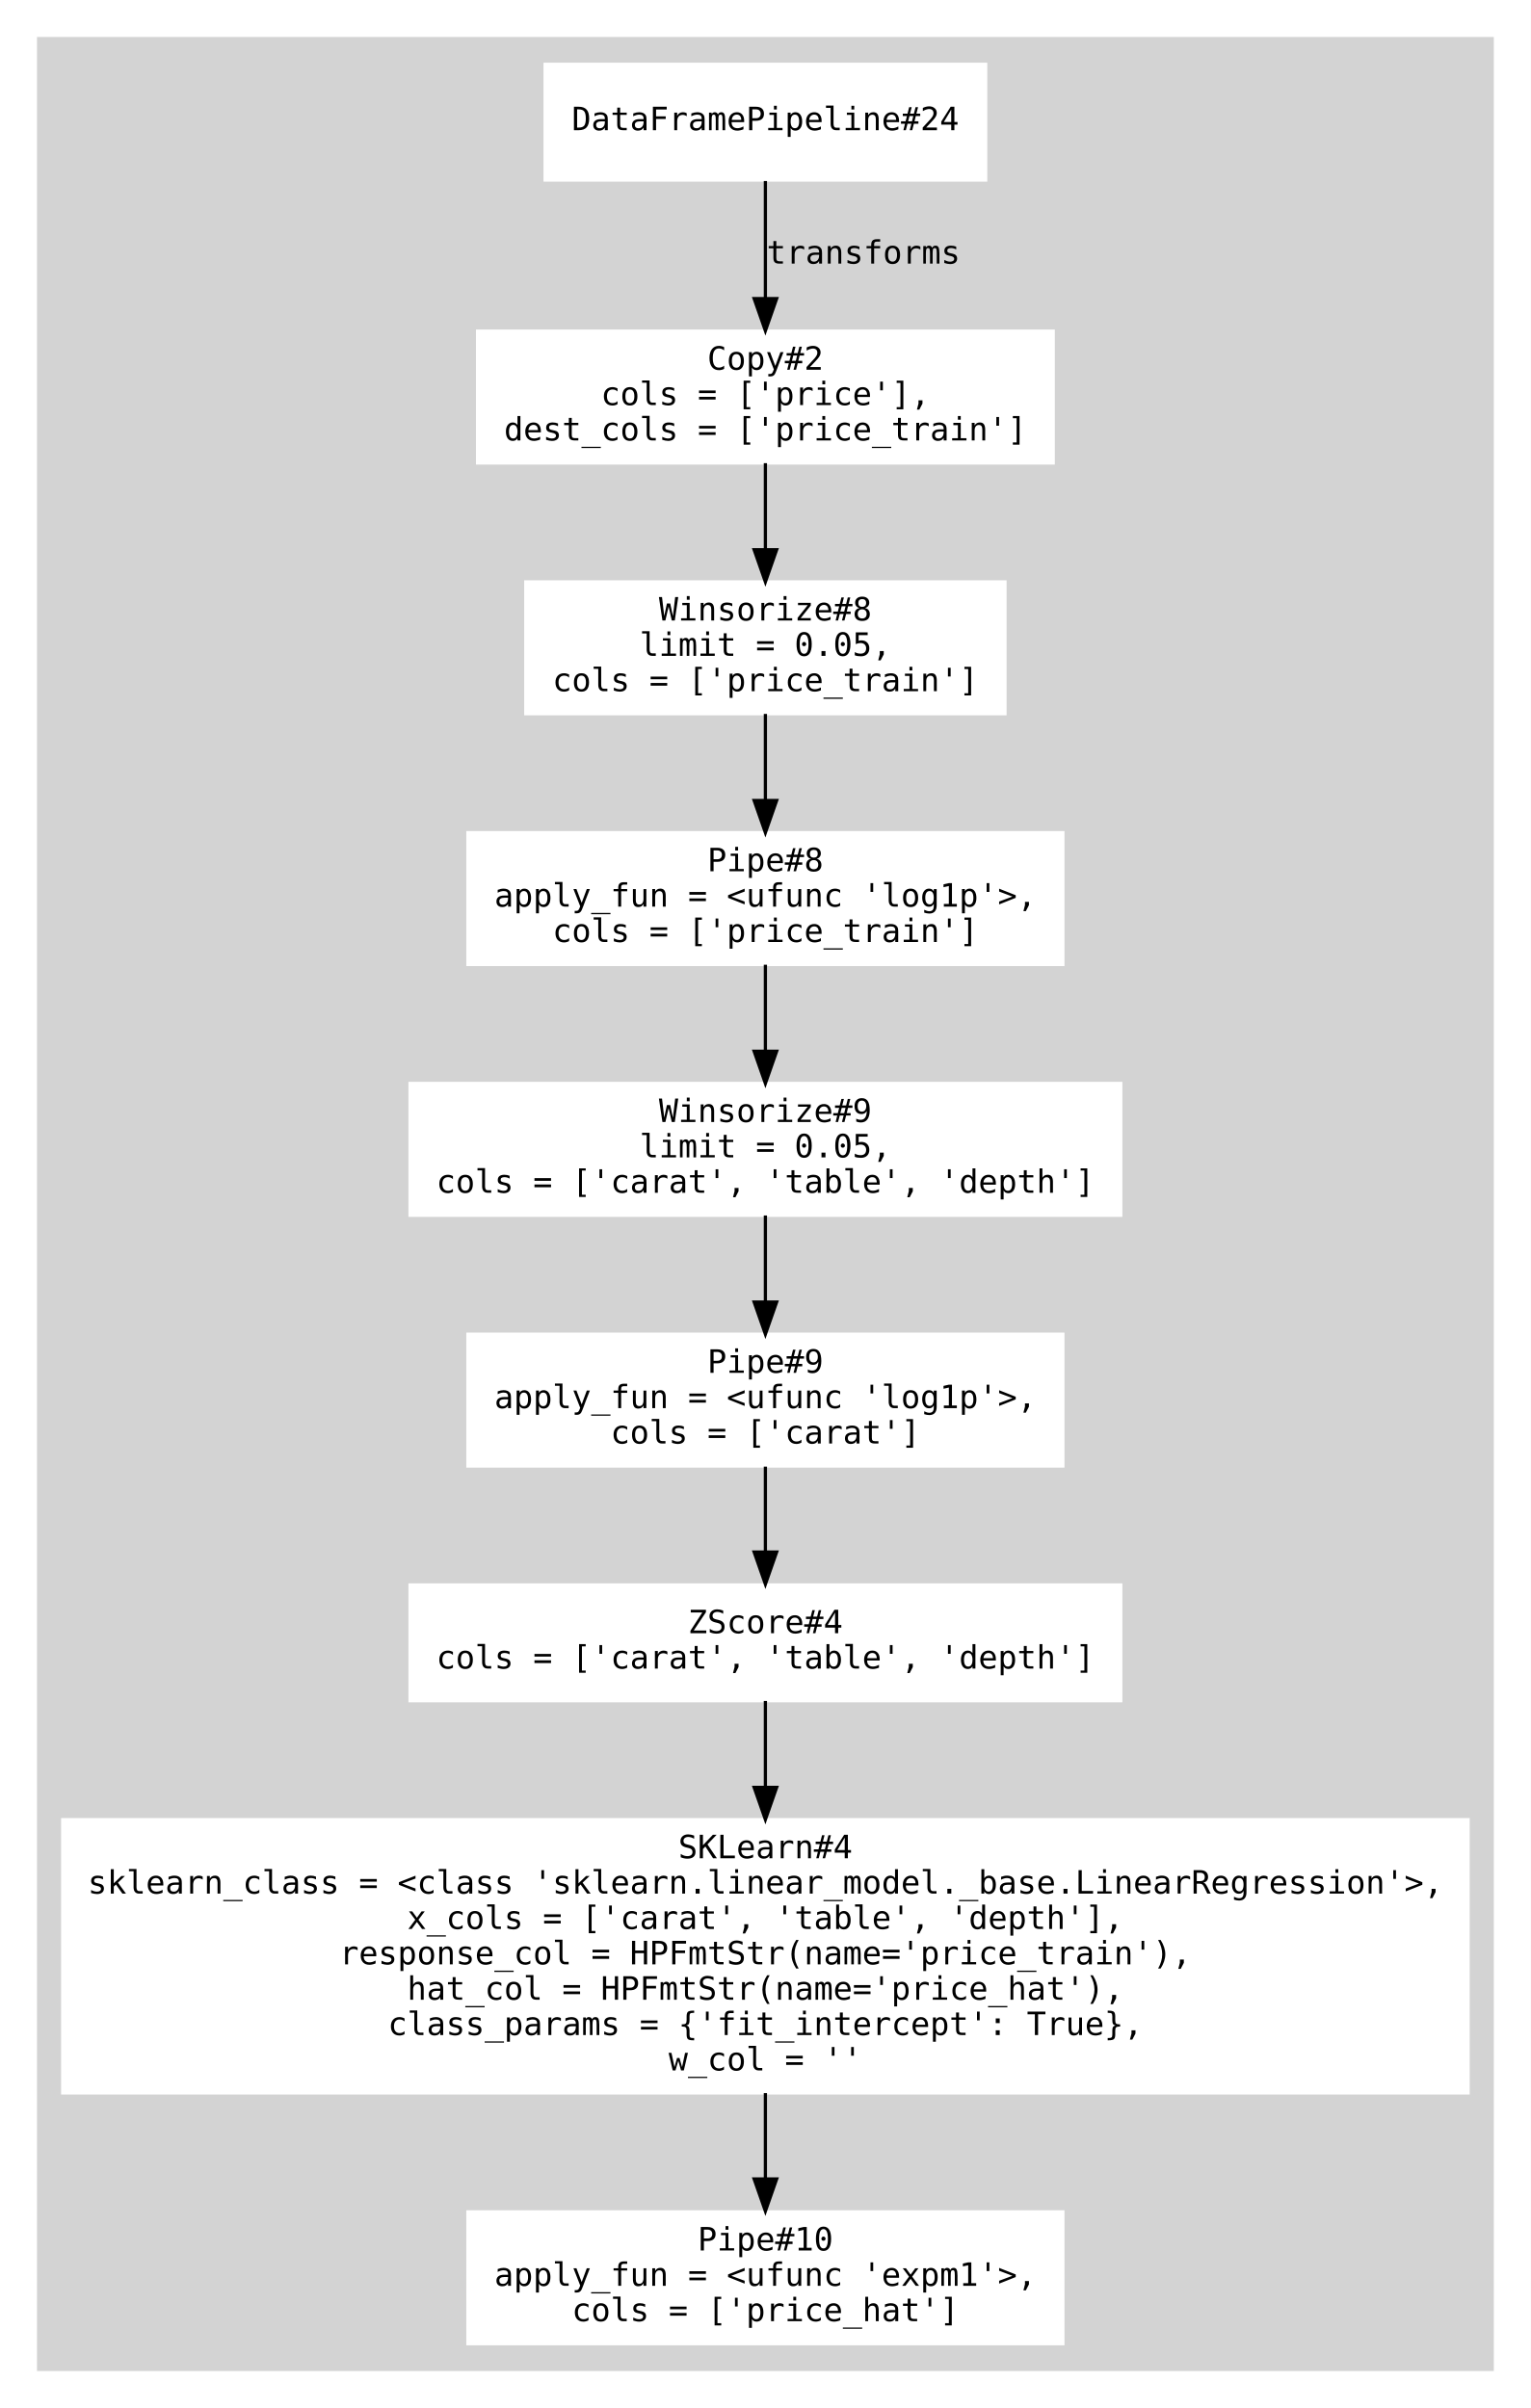
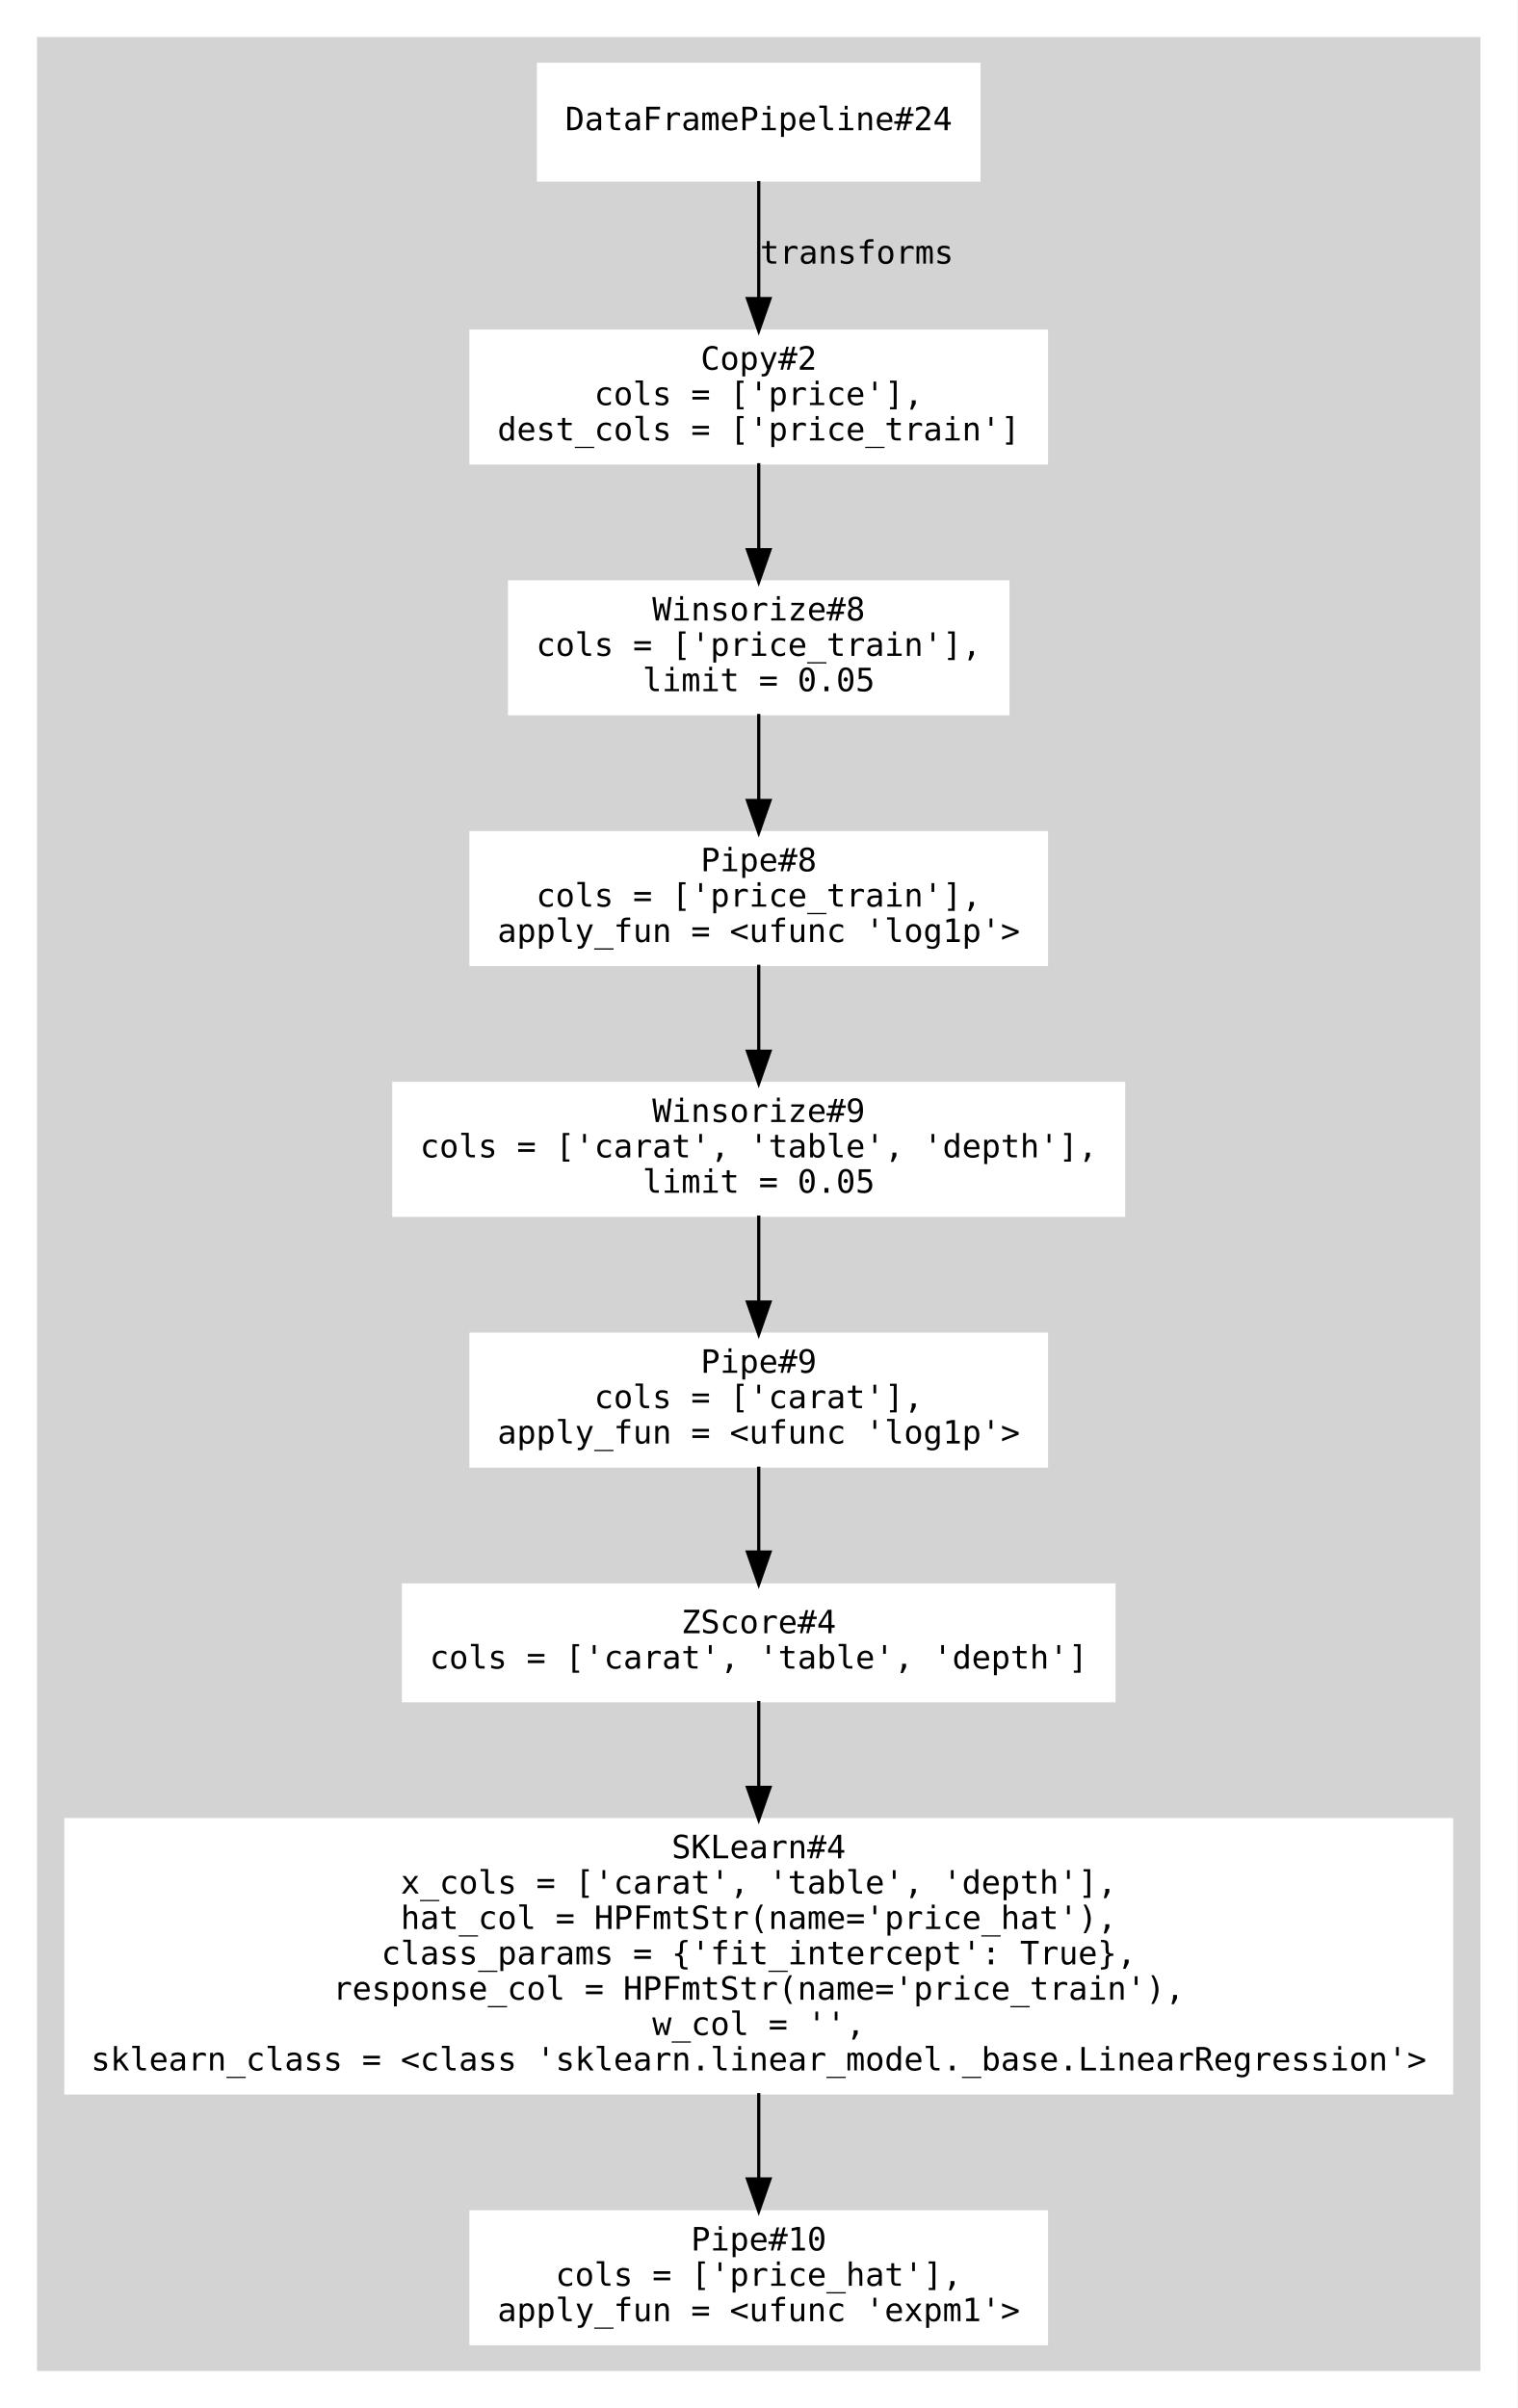
- <svg xmlns="http://www.w3.org/2000/svg" width="476pt" height="749pt" viewBox="0.00 0.00 476.00 749.00">
+ <svg xmlns="http://www.w3.org/2000/svg" width="472pt" height="749pt" viewBox="0.00 0.00 472.00 749.00">
  <g id="graph0" class="graph" transform="scale(1 1) rotate(0) translate(4 745)">
-     <polygon fill="white" stroke="transparent" points="-4,4 -4,-745 472,-745 472,4 -4,4" />
+     <polygon fill="white" stroke="transparent" points="-4,4 -4,-745 468,-745 468,4 -4,4" />
    <g id="clust1" class="cluster">
-       <polygon fill="lightgrey" stroke="lightgrey" points="8,-8 8,-733 460,-733 460,-8 8,-8" />
+       <polygon fill="lightgrey" stroke="lightgrey" points="8,-8 8,-733 456,-733 456,-8 8,-8" />
    </g>
    <g id="node1" class="node">
-       <polygon fill="white" stroke="white" points="302.5,-725 165.5,-725 165.5,-689 302.5,-689 302.5,-725" />
-       <text text-anchor="middle" x="234" y="-704.5" font-family="Monospace" font-size="10.00">DataFramePipeline#24</text>
+       <polygon fill="white" stroke="white" points="300.5,-725 163.5,-725 163.5,-689 300.5,-689 300.5,-725" />
+       <text text-anchor="middle" x="232" y="-704.5" font-family="Monospace" font-size="10.00">DataFramePipeline#24</text>
    </g>
    <g id="node2" class="node">
-       <polygon fill="white" stroke="white" points="323.5,-642 144.5,-642 144.5,-601 323.5,-601 323.5,-642" />
-       <text text-anchor="middle" x="234" y="-630" font-family="Monospace" font-size="10.00">Copy#2</text>
-       <text text-anchor="middle" x="234" y="-619" font-family="Monospace" font-size="10.00">cols = ['price'],</text>
-       <text text-anchor="middle" x="234" y="-608" font-family="Monospace" font-size="10.00">dest_cols = ['price_train']</text>
+       <polygon fill="white" stroke="white" points="321.5,-642 142.5,-642 142.5,-601 321.5,-601 321.5,-642" />
+       <text text-anchor="middle" x="232" y="-630" font-family="Monospace" font-size="10.00">Copy#2</text>
+       <text text-anchor="middle" x="232" y="-619" font-family="Monospace" font-size="10.00">cols = ['price'],</text>
+       <text text-anchor="middle" x="232" y="-608" font-family="Monospace" font-size="10.00">dest_cols = ['price_train']</text>
    </g>
    <g id="edge1" class="edge">
-       <path fill="none" stroke="black" d="M234,-688.7C234,-678.21 234,-664.53 234,-652.34" />
-       <polygon fill="black" stroke="black" points="237.5,-652.12 234,-642.12 230.5,-652.12 237.5,-652.12" />
-       <text text-anchor="middle" x="264.5" y="-663" font-family="Monospace" font-size="10.00">transforms</text>
+       <path fill="none" stroke="black" d="M232,-688.7C232,-678.21 232,-664.53 232,-652.34" />
+       <polygon fill="black" stroke="black" points="235.5,-652.12 232,-642.12 228.5,-652.12 235.5,-652.12" />
+       <text text-anchor="middle" x="262.5" y="-663" font-family="Monospace" font-size="10.00">transforms</text>
    </g>
    <g id="node3" class="node">
-       <polygon fill="white" stroke="white" points="308.5,-564 159.5,-564 159.5,-523 308.5,-523 308.5,-564" />
-       <text text-anchor="middle" x="234" y="-552" font-family="Monospace" font-size="10.00">Winsorize#8</text>
-       <text text-anchor="middle" x="234" y="-541" font-family="Monospace" font-size="10.00">limit = 0.05,</text>
-       <text text-anchor="middle" x="234" y="-530" font-family="Monospace" font-size="10.00">cols = ['price_train']</text>
+       <polygon fill="white" stroke="white" points="309.5,-564 154.5,-564 154.5,-523 309.5,-523 309.5,-564" />
+       <text text-anchor="middle" x="232" y="-552" font-family="Monospace" font-size="10.00">Winsorize#8</text>
+       <text text-anchor="middle" x="232" y="-541" font-family="Monospace" font-size="10.00">cols = ['price_train'],</text>
+       <text text-anchor="middle" x="232" y="-530" font-family="Monospace" font-size="10.00">limit = 0.05</text>
    </g>
    <g id="edge2" class="edge">
-       <path fill="none" stroke="black" d="M234,-600.93C234,-592.77 234,-583.12 234,-574.13" />
-       <polygon fill="black" stroke="black" points="237.5,-574.01 234,-564.01 230.5,-574.01 237.5,-574.01" />
+       <path fill="none" stroke="black" d="M232,-600.93C232,-592.77 232,-583.12 232,-574.13" />
+       <polygon fill="black" stroke="black" points="235.5,-574.01 232,-564.01 228.5,-574.01 235.5,-574.01" />
    </g>
    <g id="node4" class="node">
-       <polygon fill="white" stroke="white" points="326.5,-486 141.5,-486 141.5,-445 326.5,-445 326.5,-486" />
-       <text text-anchor="middle" x="234" y="-474" font-family="Monospace" font-size="10.00">Pipe#8</text>
-       <text text-anchor="middle" x="234" y="-463" font-family="Monospace" font-size="10.00">apply_fun = &lt;ufunc 'log1p'&gt;,</text>
-       <text text-anchor="middle" x="234" y="-452" font-family="Monospace" font-size="10.00">cols = ['price_train']</text>
+       <polygon fill="white" stroke="white" points="321.5,-486 142.5,-486 142.5,-445 321.5,-445 321.5,-486" />
+       <text text-anchor="middle" x="232" y="-474" font-family="Monospace" font-size="10.00">Pipe#8</text>
+       <text text-anchor="middle" x="232" y="-463" font-family="Monospace" font-size="10.00">cols = ['price_train'],</text>
+       <text text-anchor="middle" x="232" y="-452" font-family="Monospace" font-size="10.00">apply_fun = &lt;ufunc 'log1p'&gt;</text>
    </g>
    <g id="edge3" class="edge">
-       <path fill="none" stroke="black" d="M234,-522.93C234,-514.77 234,-505.12 234,-496.13" />
-       <polygon fill="black" stroke="black" points="237.5,-496.01 234,-486.01 230.5,-496.01 237.5,-496.01" />
+       <path fill="none" stroke="black" d="M232,-522.93C232,-514.77 232,-505.12 232,-496.13" />
+       <polygon fill="black" stroke="black" points="235.5,-496.01 232,-486.01 228.5,-496.01 235.5,-496.01" />
    </g>
    <g id="node5" class="node">
-       <polygon fill="white" stroke="white" points="344.5,-408 123.5,-408 123.5,-367 344.5,-367 344.5,-408" />
-       <text text-anchor="middle" x="234" y="-396" font-family="Monospace" font-size="10.00">Winsorize#9</text>
-       <text text-anchor="middle" x="234" y="-385" font-family="Monospace" font-size="10.00">limit = 0.05,</text>
-       <text text-anchor="middle" x="234" y="-374" font-family="Monospace" font-size="10.00">cols = ['carat', 'table', 'depth']</text>
+       <polygon fill="white" stroke="white" points="345.5,-408 118.5,-408 118.5,-367 345.5,-367 345.5,-408" />
+       <text text-anchor="middle" x="232" y="-396" font-family="Monospace" font-size="10.00">Winsorize#9</text>
+       <text text-anchor="middle" x="232" y="-385" font-family="Monospace" font-size="10.00">cols = ['carat', 'table', 'depth'],</text>
+       <text text-anchor="middle" x="232" y="-374" font-family="Monospace" font-size="10.00">limit = 0.05</text>
    </g>
    <g id="edge4" class="edge">
-       <path fill="none" stroke="black" d="M234,-444.93C234,-436.77 234,-427.12 234,-418.13" />
-       <polygon fill="black" stroke="black" points="237.5,-418.01 234,-408.01 230.5,-418.01 237.5,-418.01" />
+       <path fill="none" stroke="black" d="M232,-444.93C232,-436.77 232,-427.12 232,-418.13" />
+       <polygon fill="black" stroke="black" points="235.5,-418.01 232,-408.01 228.5,-418.01 235.5,-418.01" />
    </g>
    <g id="node6" class="node">
-       <polygon fill="white" stroke="white" points="326.5,-330 141.5,-330 141.5,-289 326.5,-289 326.5,-330" />
-       <text text-anchor="middle" x="234" y="-318" font-family="Monospace" font-size="10.00">Pipe#9</text>
-       <text text-anchor="middle" x="234" y="-307" font-family="Monospace" font-size="10.00">apply_fun = &lt;ufunc 'log1p'&gt;,</text>
-       <text text-anchor="middle" x="234" y="-296" font-family="Monospace" font-size="10.00">cols = ['carat']</text>
+       <polygon fill="white" stroke="white" points="321.5,-330 142.5,-330 142.5,-289 321.5,-289 321.5,-330" />
+       <text text-anchor="middle" x="232" y="-318" font-family="Monospace" font-size="10.00">Pipe#9</text>
+       <text text-anchor="middle" x="232" y="-307" font-family="Monospace" font-size="10.00">cols = ['carat'],</text>
+       <text text-anchor="middle" x="232" y="-296" font-family="Monospace" font-size="10.00">apply_fun = &lt;ufunc 'log1p'&gt;</text>
    </g>
    <g id="edge5" class="edge">
-       <path fill="none" stroke="black" d="M234,-366.93C234,-358.77 234,-349.12 234,-340.13" />
-       <polygon fill="black" stroke="black" points="237.5,-340.01 234,-330.01 230.5,-340.01 237.5,-340.01" />
+       <path fill="none" stroke="black" d="M232,-366.93C232,-358.77 232,-349.12 232,-340.13" />
+       <polygon fill="black" stroke="black" points="235.5,-340.01 232,-330.01 228.5,-340.01 235.5,-340.01" />
    </g>
    <g id="node7" class="node">
-       <polygon fill="white" stroke="white" points="344.5,-252 123.5,-252 123.5,-216 344.5,-216 344.5,-252" />
-       <text text-anchor="middle" x="234" y="-237" font-family="Monospace" font-size="10.00">ZScore#4</text>
-       <text text-anchor="middle" x="234" y="-226" font-family="Monospace" font-size="10.00">cols = ['carat', 'table', 'depth']</text>
+       <polygon fill="white" stroke="white" points="342.5,-252 121.5,-252 121.5,-216 342.5,-216 342.5,-252" />
+       <text text-anchor="middle" x="232" y="-237" font-family="Monospace" font-size="10.00">ZScore#4</text>
+       <text text-anchor="middle" x="232" y="-226" font-family="Monospace" font-size="10.00">cols = ['carat', 'table', 'depth']</text>
    </g>
    <g id="edge6" class="edge">
-       <path fill="none" stroke="black" d="M234,-288.8C234,-280.7 234,-271.18 234,-262.41" />
-       <polygon fill="black" stroke="black" points="237.5,-262.25 234,-252.25 230.5,-262.25 237.5,-262.25" />
+       <path fill="none" stroke="black" d="M232,-288.8C232,-280.7 232,-271.18 232,-262.41" />
+       <polygon fill="black" stroke="black" points="235.5,-262.25 232,-252.25 228.5,-262.25 235.5,-262.25" />
    </g>
    <g id="node8" class="node">
-       <polygon fill="white" stroke="white" points="452.5,-179 15.5,-179 15.5,-94 452.5,-94 452.5,-179" />
-       <text text-anchor="middle" x="234" y="-167" font-family="Monospace" font-size="10.00">SKLearn#4</text>
-       <text text-anchor="middle" x="234" y="-156" font-family="Monospace" font-size="10.00">sklearn_class = &lt;class 'sklearn.linear_model._base.LinearRegression'&gt;,</text>
-       <text text-anchor="middle" x="234" y="-145" font-family="Monospace" font-size="10.00">x_cols = ['carat', 'table', 'depth'],</text>
-       <text text-anchor="middle" x="234" y="-134" font-family="Monospace" font-size="10.00">response_col = HPFmtStr(name='price_train'),</text>
-       <text text-anchor="middle" x="234" y="-123" font-family="Monospace" font-size="10.00">hat_col = HPFmtStr(name='price_hat'),</text>
-       <text text-anchor="middle" x="234" y="-112" font-family="Monospace" font-size="10.00">class_params = {'fit_intercept': True},</text>
-       <text text-anchor="middle" x="234" y="-101" font-family="Monospace" font-size="10.00">w_col = ''</text>
+       <polygon fill="white" stroke="white" points="447.5,-179 16.5,-179 16.5,-94 447.5,-94 447.5,-179" />
+       <text text-anchor="middle" x="232" y="-167" font-family="Monospace" font-size="10.00">SKLearn#4</text>
+       <text text-anchor="middle" x="232" y="-156" font-family="Monospace" font-size="10.00">x_cols = ['carat', 'table', 'depth'],</text>
+       <text text-anchor="middle" x="232" y="-145" font-family="Monospace" font-size="10.00">hat_col = HPFmtStr(name='price_hat'),</text>
+       <text text-anchor="middle" x="232" y="-134" font-family="Monospace" font-size="10.00">class_params = {'fit_intercept': True},</text>
+       <text text-anchor="middle" x="232" y="-123" font-family="Monospace" font-size="10.00">response_col = HPFmtStr(name='price_train'),</text>
+       <text text-anchor="middle" x="232" y="-112" font-family="Monospace" font-size="10.00">w_col = '',</text>
+       <text text-anchor="middle" x="232" y="-101" font-family="Monospace" font-size="10.00">sklearn_class = &lt;class 'sklearn.linear_model._base.LinearRegression'&gt;</text>
    </g>
    <g id="edge7" class="edge">
-       <path fill="none" stroke="black" d="M234,-215.93C234,-208.28 234,-198.82 234,-189.14" />
-       <polygon fill="black" stroke="black" points="237.5,-189.04 234,-179.04 230.5,-189.04 237.5,-189.04" />
+       <path fill="none" stroke="black" d="M232,-215.93C232,-208.28 232,-198.82 232,-189.14" />
+       <polygon fill="black" stroke="black" points="235.5,-189.04 232,-179.04 228.5,-189.04 235.5,-189.04" />
    </g>
    <g id="node9" class="node">
-       <polygon fill="white" stroke="white" points="326.5,-57 141.5,-57 141.5,-16 326.5,-16 326.5,-57" />
-       <text text-anchor="middle" x="234" y="-45" font-family="Monospace" font-size="10.00">Pipe#10</text>
-       <text text-anchor="middle" x="234" y="-34" font-family="Monospace" font-size="10.00">apply_fun = &lt;ufunc 'expm1'&gt;,</text>
-       <text text-anchor="middle" x="234" y="-23" font-family="Monospace" font-size="10.00">cols = ['price_hat']</text>
+       <polygon fill="white" stroke="white" points="321.5,-57 142.5,-57 142.5,-16 321.5,-16 321.5,-57" />
+       <text text-anchor="middle" x="232" y="-45" font-family="Monospace" font-size="10.00">Pipe#10</text>
+       <text text-anchor="middle" x="232" y="-34" font-family="Monospace" font-size="10.00">cols = ['price_hat'],</text>
+       <text text-anchor="middle" x="232" y="-23" font-family="Monospace" font-size="10.00">apply_fun = &lt;ufunc 'expm1'&gt;</text>
    </g>
    <g id="edge8" class="edge">
-       <path fill="none" stroke="black" d="M234,-93.94C234,-84.99 234,-75.7 234,-67.3" />
-       <polygon fill="black" stroke="black" points="237.5,-67.24 234,-57.24 230.5,-67.24 237.5,-67.24" />
+       <path fill="none" stroke="black" d="M232,-93.94C232,-84.99 232,-75.7 232,-67.3" />
+       <polygon fill="black" stroke="black" points="235.5,-67.24 232,-57.24 228.5,-67.24 235.5,-67.24" />
    </g>
  </g>
</svg>
